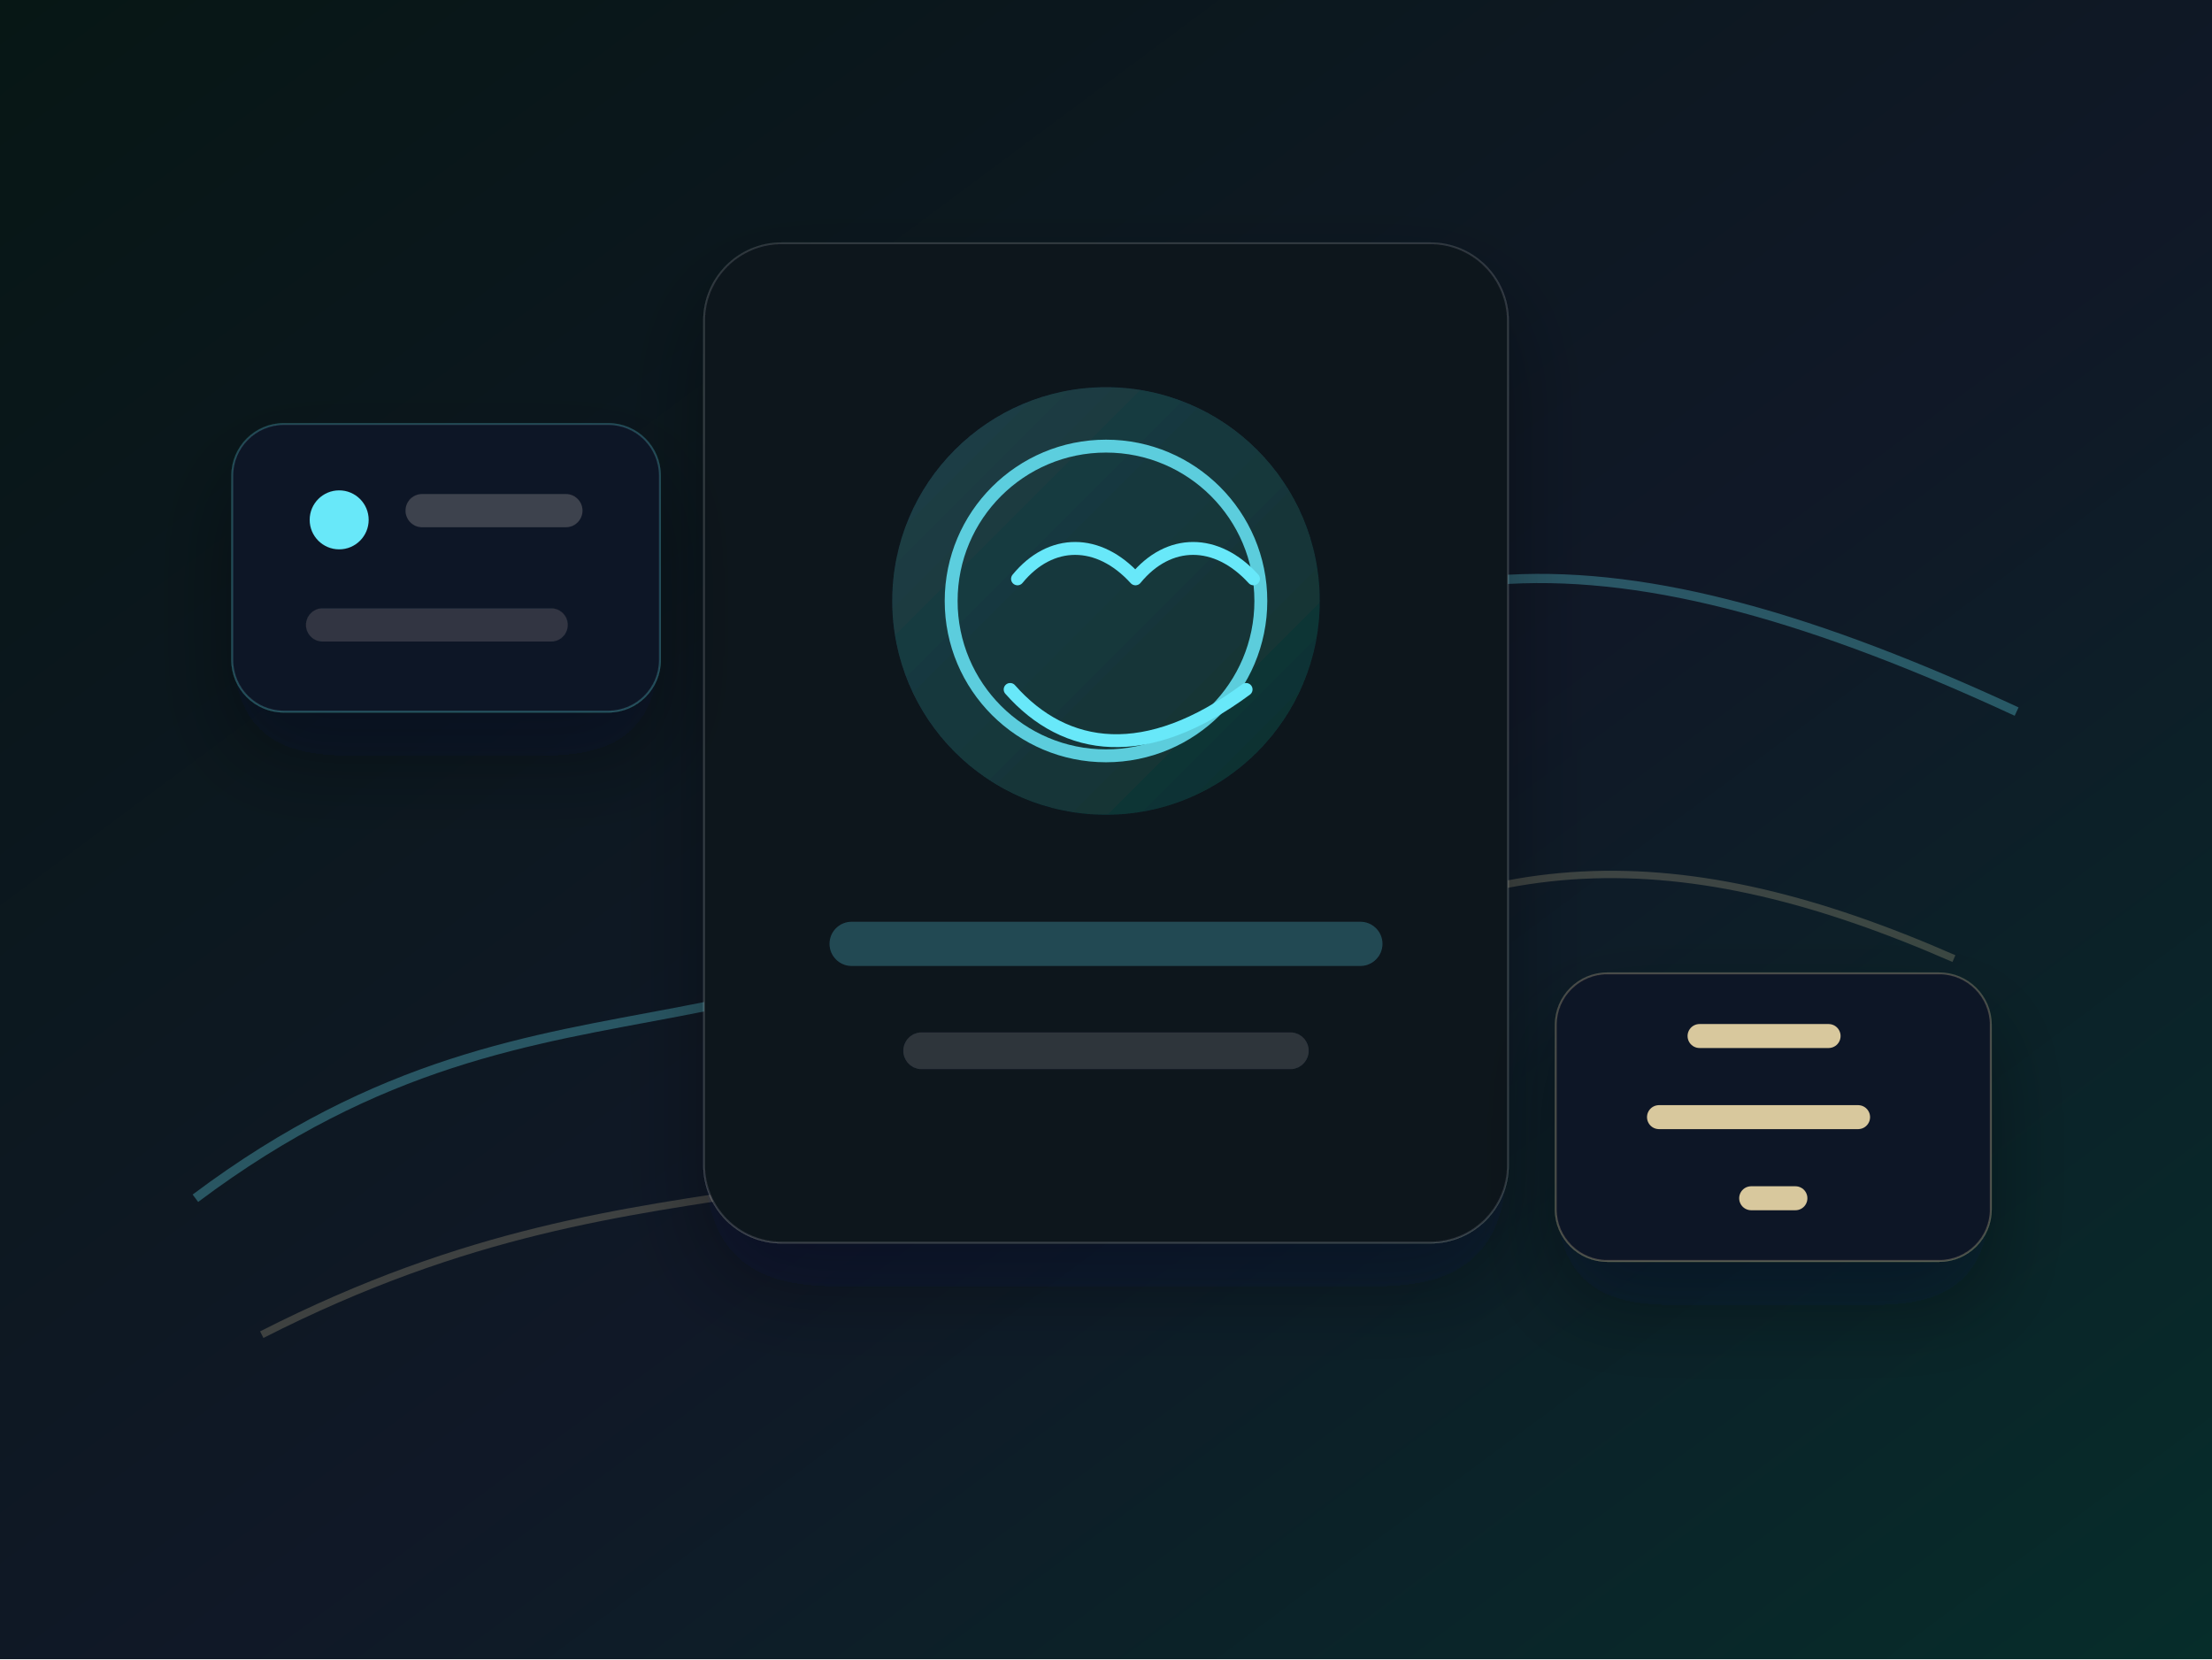
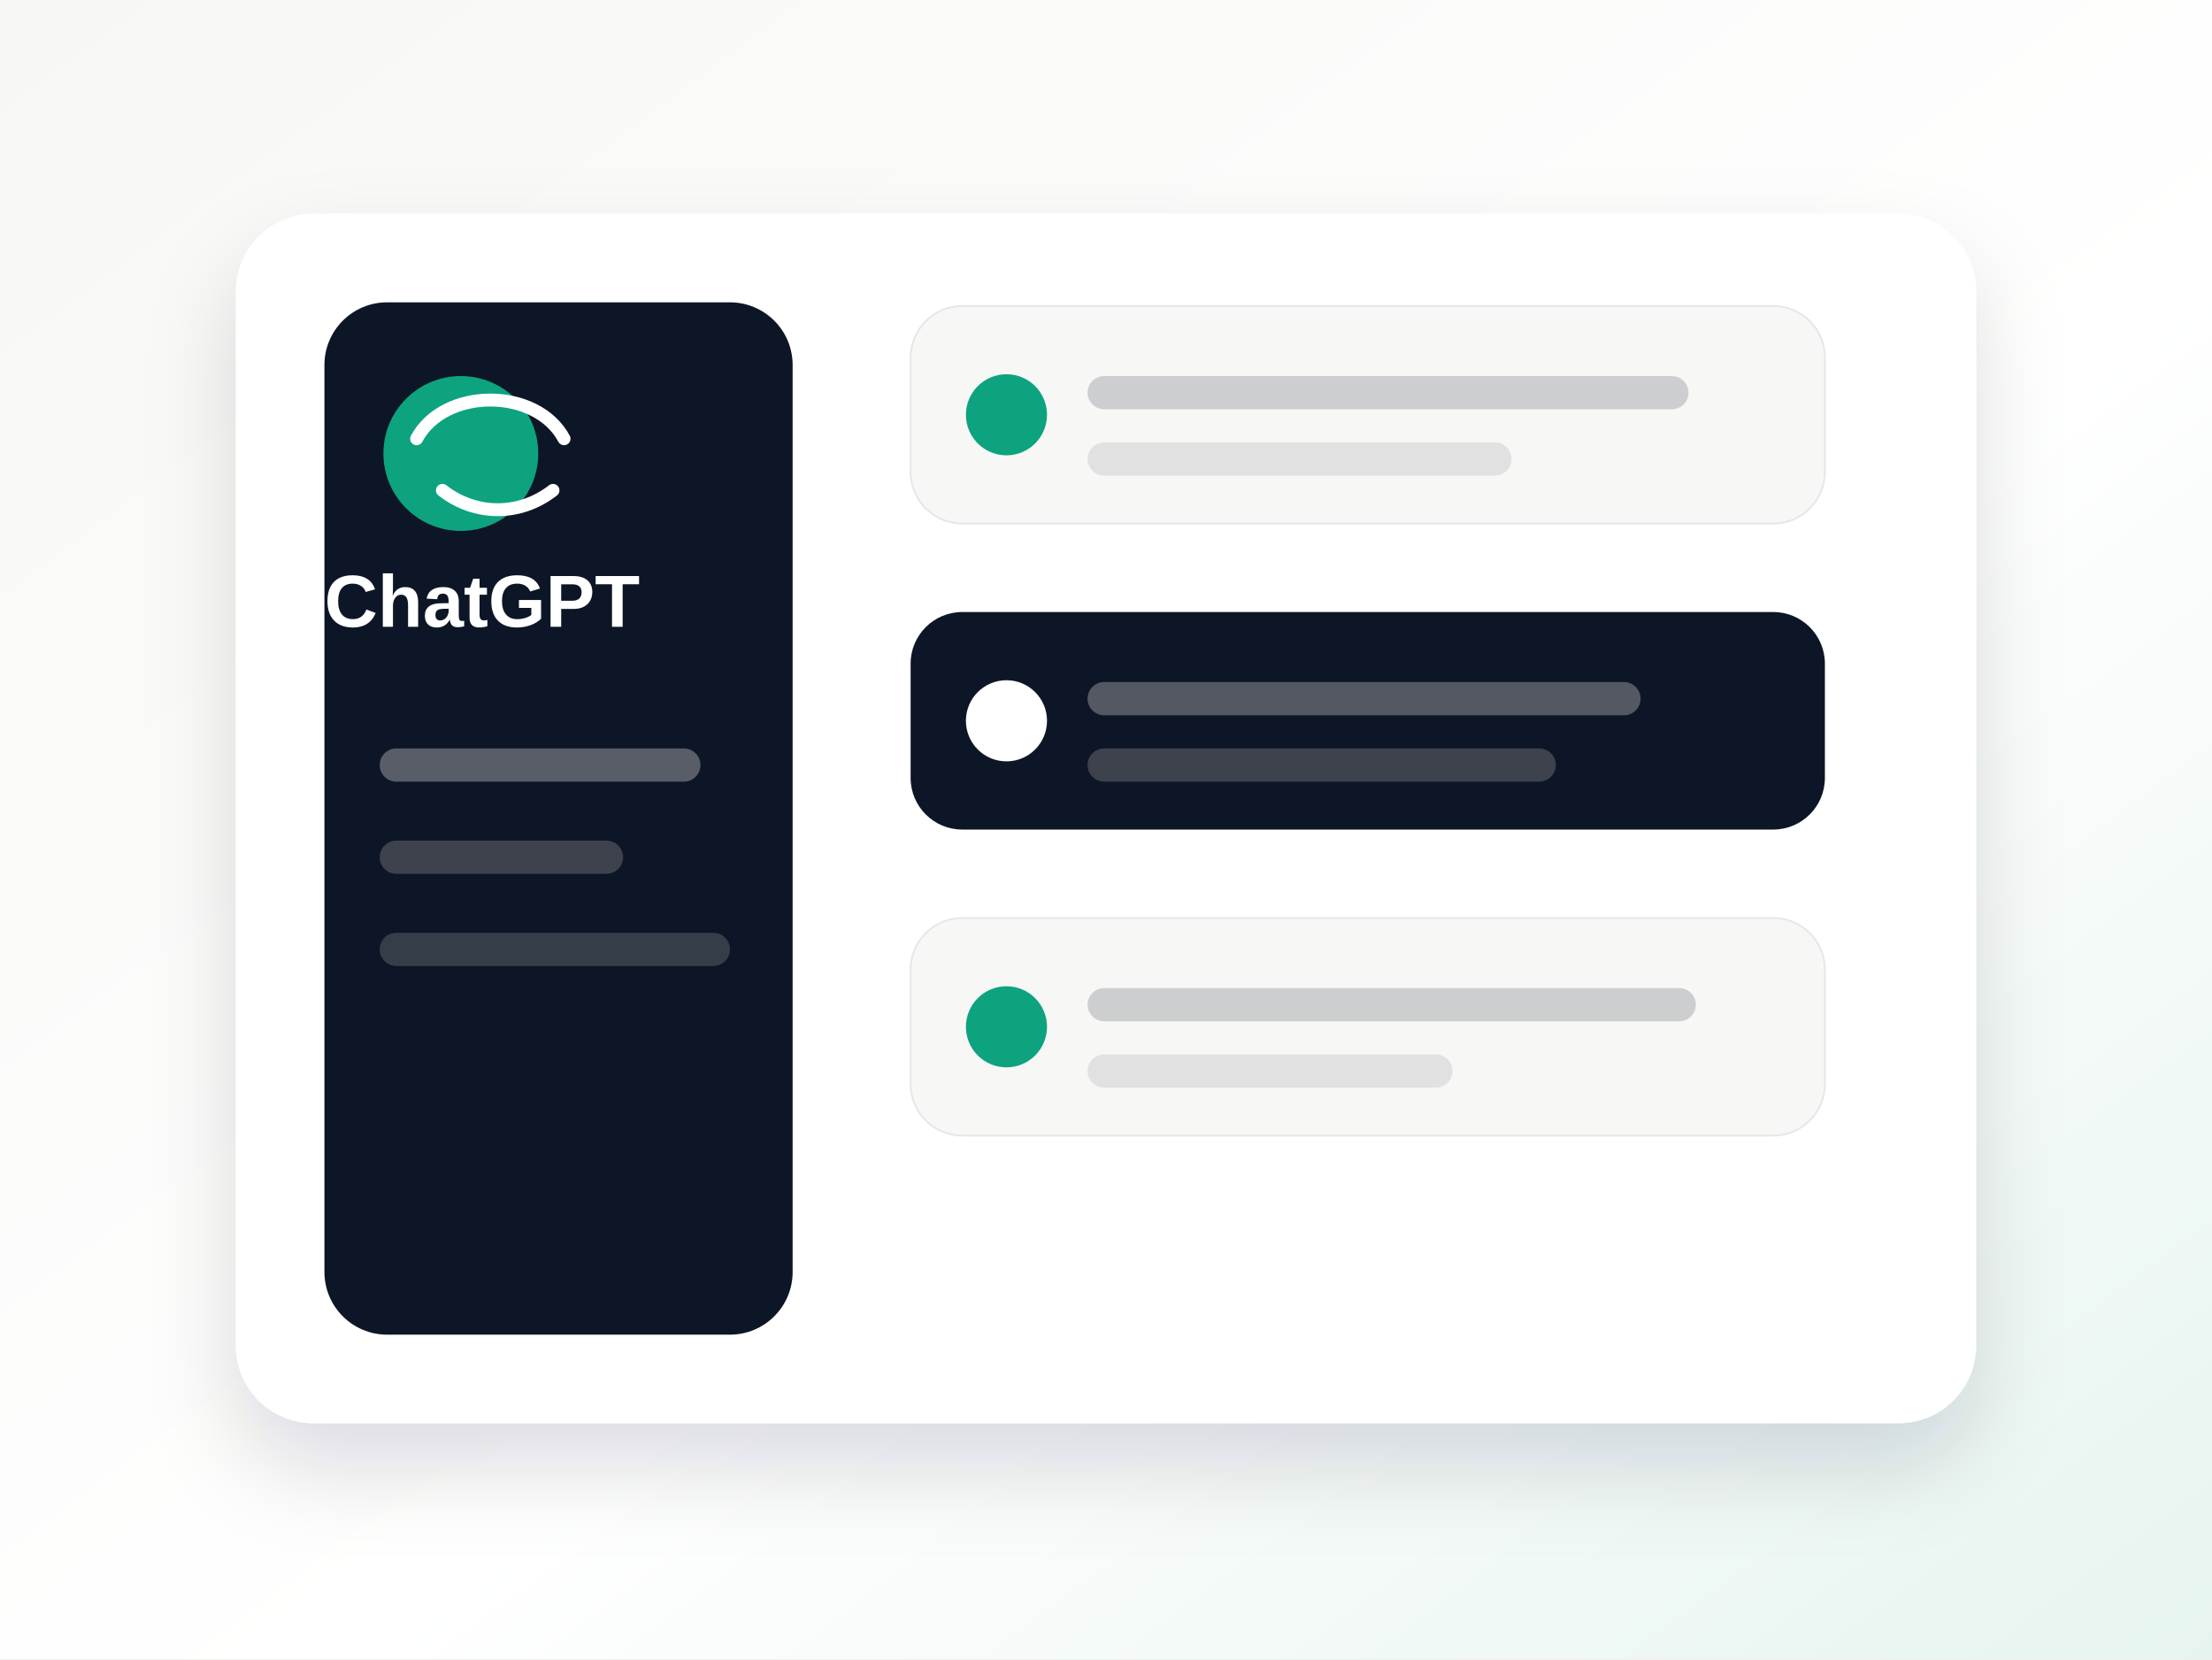
- <svg xmlns="http://www.w3.org/2000/svg" width="1200" height="900" viewBox="0 0 1200 900" role="img" aria-label="ChatGPT Plus AI service visual">
+ <svg xmlns="http://www.w3.org/2000/svg" width="1200" height="900" viewBox="0 0 1200 900" role="img" aria-label="ChatGPT official brand style membership visual">
  <defs>
    <linearGradient id="bg" x1="0" y1="0" x2="1" y2="1">
-       <stop stop-color="#071715" />
-       <stop offset=".55" stop-color="#101827" />
-       <stop offset="1" stop-color="#062d2a" />
-     </linearGradient>
-     <linearGradient id="cyan" x1="0" y1="0" x2="1" y2="1">
-       <stop stop-color="#67e8f9" />
-       <stop offset="1" stop-color="#10a37f" />
+       <stop stop-color="#f7f7f5" />
+       <stop offset=".58" stop-color="#ffffff" />
+       <stop offset="1" stop-color="#e6f4ef" />
    </linearGradient>
    <filter id="s" x="-20%" y="-20%" width="140%" height="150%" color-interpolation-filters="sRGB">
-       <feDropShadow dx="0" dy="24" stdDeviation="24" flood-color="#020617" flood-opacity=".34" />
+       <feDropShadow dx="0" dy="24" stdDeviation="24" flood-color="#0f172a" flood-opacity=".14" />
    </filter>
  </defs>
  <rect width="1200" height="900" fill="url(#bg)" />
-   <path d="M106 650c200-150 330-44 500-226 132-142 272-138 488-38" fill="none" stroke="#67e8f9" stroke-width="5" opacity=".3" />
-   <path d="M142 724c224-114 338-38 528-176 128-94 244-92 390-28" fill="none" stroke="#f8e4b0" stroke-width="4" opacity=".2" />
  <g filter="url(#s)">
-     <rect x="382" y="132" width="436" height="542" rx="42" fill="#0c141c" stroke="#fff" stroke-opacity=".14" />
-     <circle cx="600" cy="326" r="116" fill="url(#cyan)" opacity=".2" />
-     <circle cx="600" cy="326" r="84" fill="none" stroke="#67e8f9" stroke-width="7" opacity=".85" />
-     <path d="M552 314c18-22 44-22 64 0m0 0c18-22 44-22 64 0M548 374c30 34 74 40 128 0" fill="none" stroke="#67e8f9" stroke-width="7" stroke-linecap="round" />
-     <rect x="450" y="500" width="300" height="24" rx="12" fill="#67e8f9" opacity=".25" />
-     <rect x="490" y="560" width="220" height="20" rx="10" fill="#fff" opacity=".14" />
-   </g>
-   <g filter="url(#s)">
-     <rect x="126" y="230" width="232" height="156" rx="28" fill="#111827" stroke="#67e8f9" stroke-opacity=".24" />
-     <circle cx="184" cy="282" r="16" fill="#67e8f9" />
-     <rect x="220" y="268" width="96" height="18" rx="9" fill="#fff" opacity=".18" />
-     <rect x="166" y="330" width="142" height="18" rx="9" fill="#fff" opacity=".13" />
-     <rect x="844" y="528" width="236" height="156" rx="28" fill="#111827" stroke="#f8e4b0" stroke-opacity=".24" />
-     <path d="M900 606h108m-86-44h70m-42 88h24" stroke="#f8e4b0" stroke-width="13" stroke-linecap="round" opacity=".86" />
+     <rect x="128" y="116" width="944" height="656" rx="42" fill="#fff" />
+     <rect x="176" y="164" width="254" height="560" rx="34" fill="#111827" />
+     <circle cx="250" cy="246" r="42" fill="#10a37f" />
+     <path d="M226 238c15-28 65-28 80 0m-66 28c18 14 42 14 60 0" fill="none" stroke="#fff" stroke-width="7" stroke-linecap="round" />
+     <text x="176" y="340" fill="#ffffff" font-family="Arial,Helvetica,sans-serif" font-size="40" font-weight="800">ChatGPT</text>
+     <rect x="206" y="406" width="174" height="18" rx="9" fill="#fff" opacity=".3" />
+     <rect x="206" y="456" width="132" height="18" rx="9" fill="#fff" opacity=".18" />
+     <rect x="206" y="506" width="190" height="18" rx="9" fill="#fff" opacity=".16" />
+     <rect x="494" y="166" width="496" height="118" rx="28" fill="#f7f7f5" stroke="#e5e7eb" />
+     <circle cx="546" cy="225" r="22" fill="#10a37f" />
+     <rect x="590" y="204" width="326" height="18" rx="9" fill="#111827" opacity=".18" />
+     <rect x="590" y="240" width="230" height="18" rx="9" fill="#111827" opacity=".1" />
+     <rect x="494" y="332" width="496" height="118" rx="28" fill="#111827" />
+     <circle cx="546" cy="391" r="22" fill="#fff" />
+     <rect x="590" y="370" width="300" height="18" rx="9" fill="#fff" opacity=".28" />
+     <rect x="590" y="406" width="254" height="18" rx="9" fill="#fff" opacity=".18" />
+     <rect x="494" y="498" width="496" height="118" rx="28" fill="#f7f7f5" stroke="#e5e7eb" />
+     <circle cx="546" cy="557" r="22" fill="#10a37f" />
+     <rect x="590" y="536" width="330" height="18" rx="9" fill="#111827" opacity=".18" />
+     <rect x="590" y="572" width="198" height="18" rx="9" fill="#111827" opacity=".1" />
  </g>
</svg>
